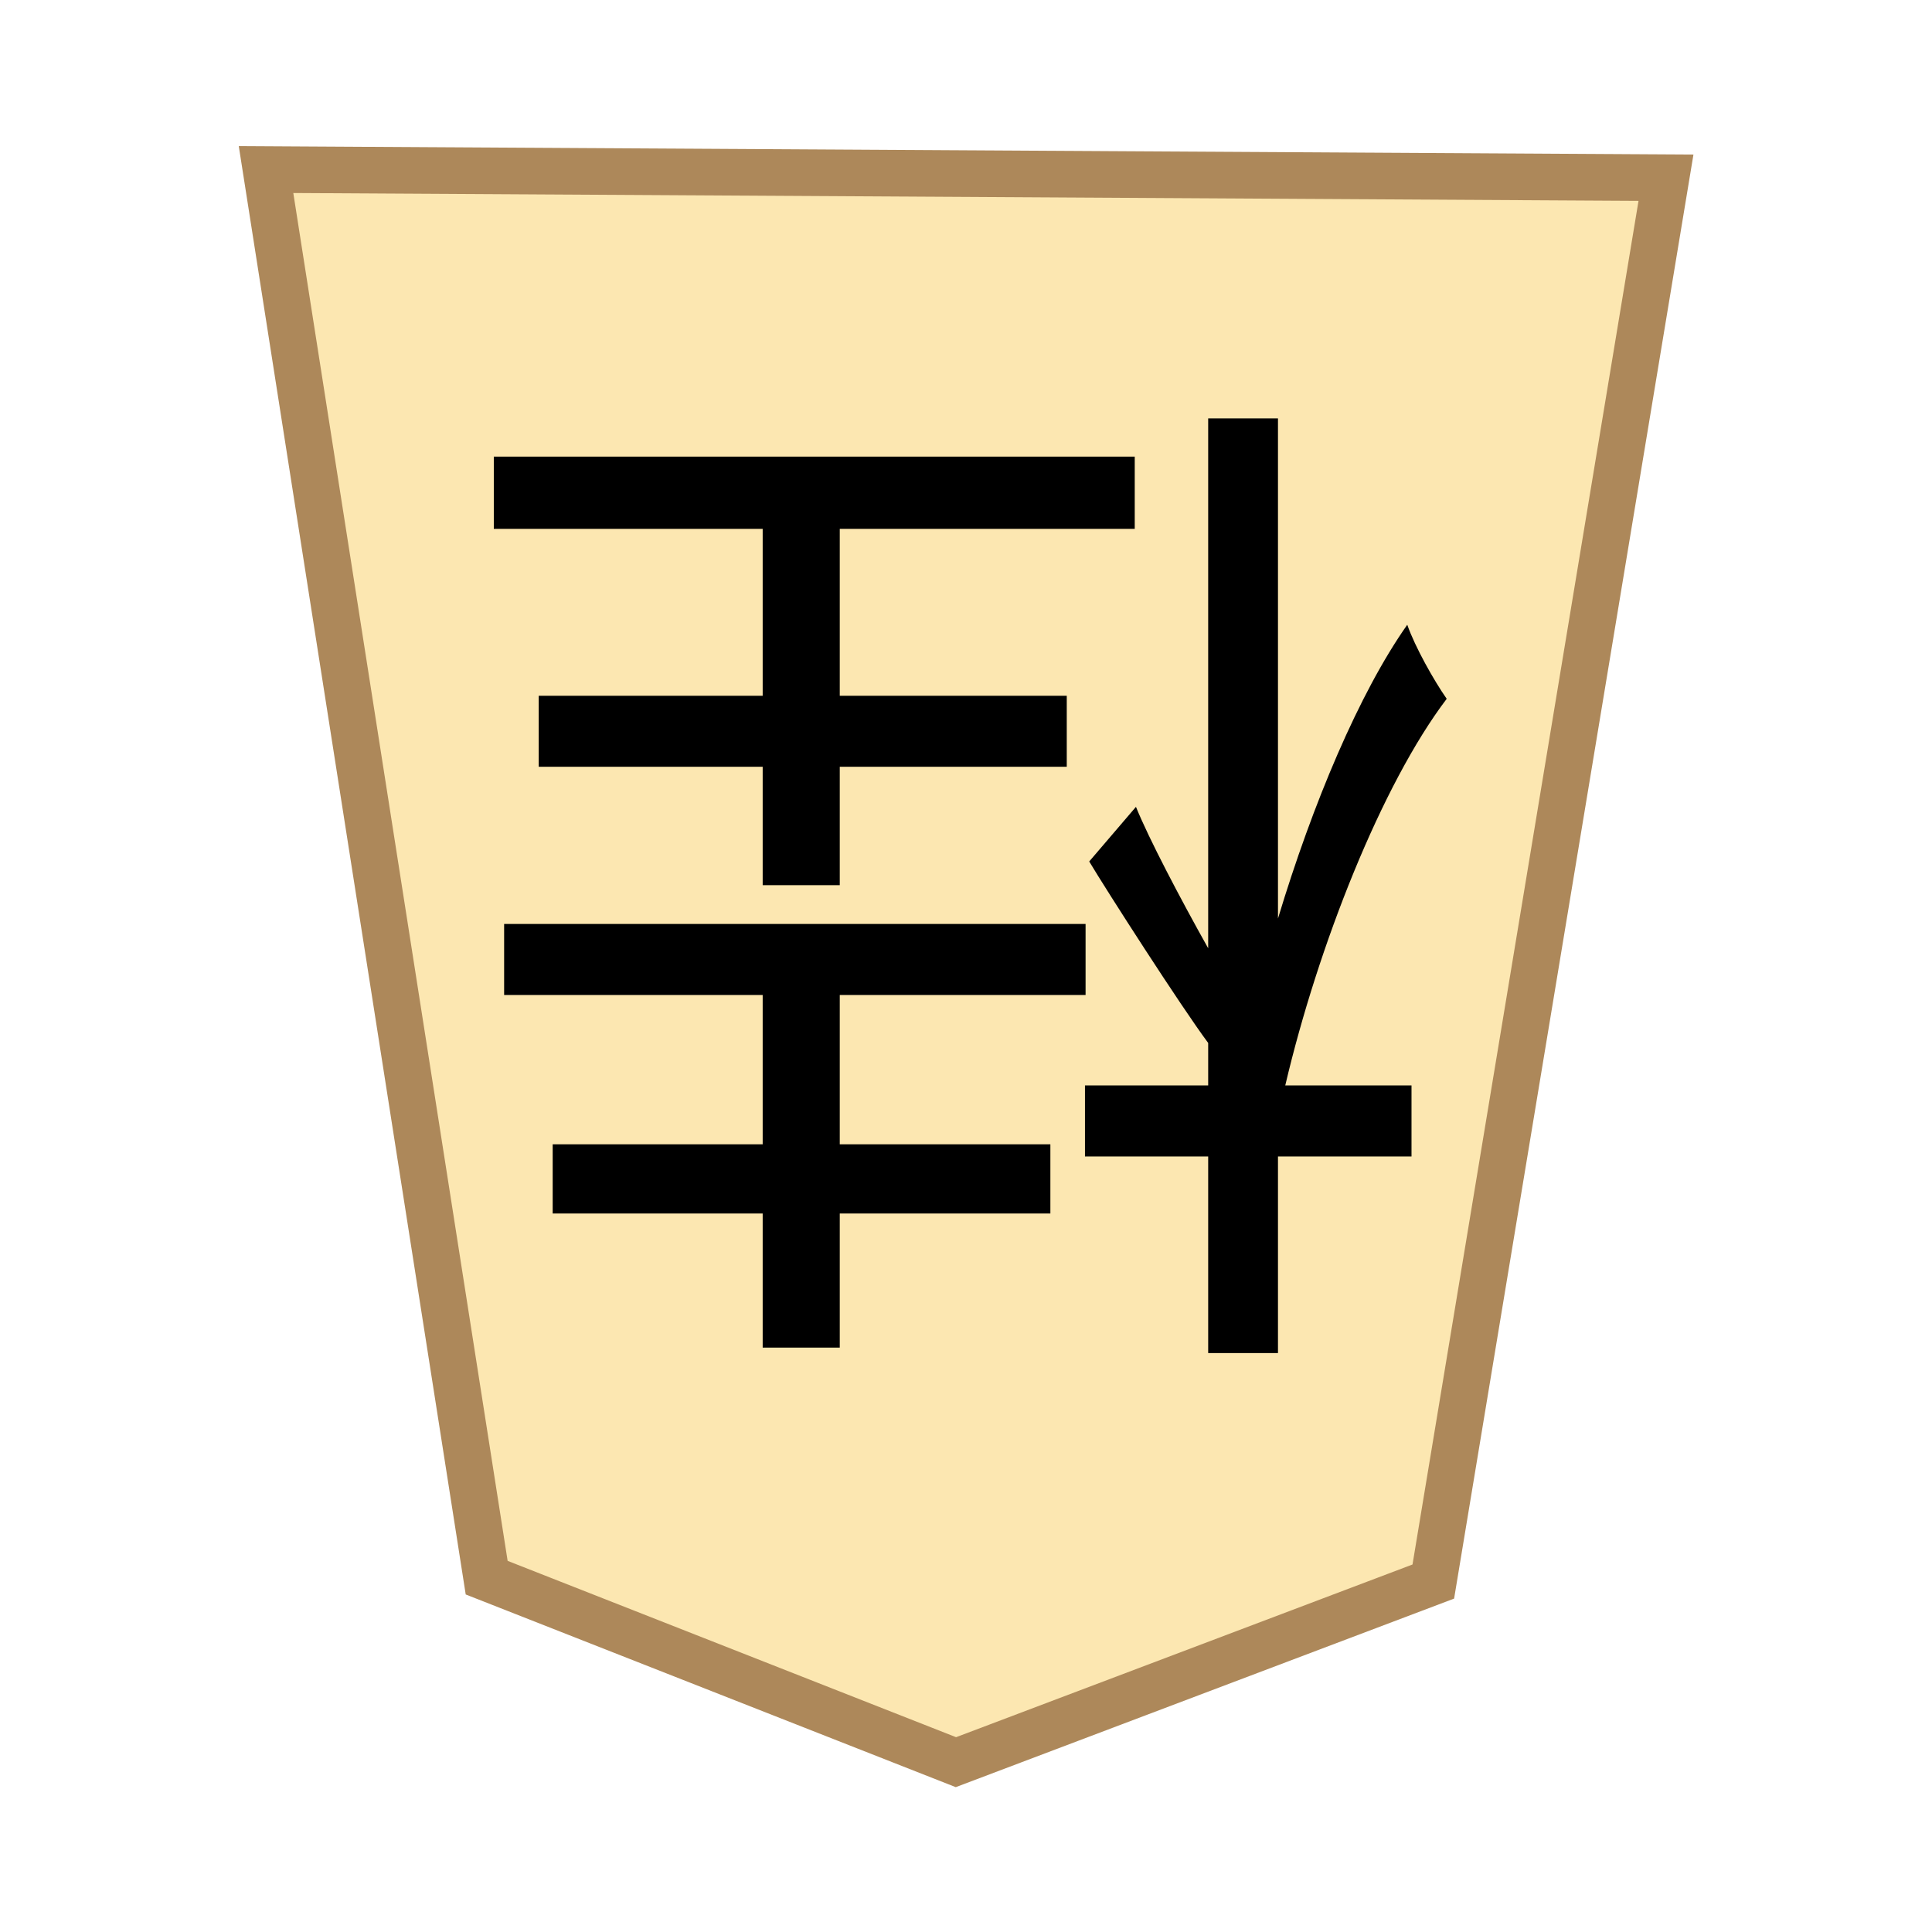
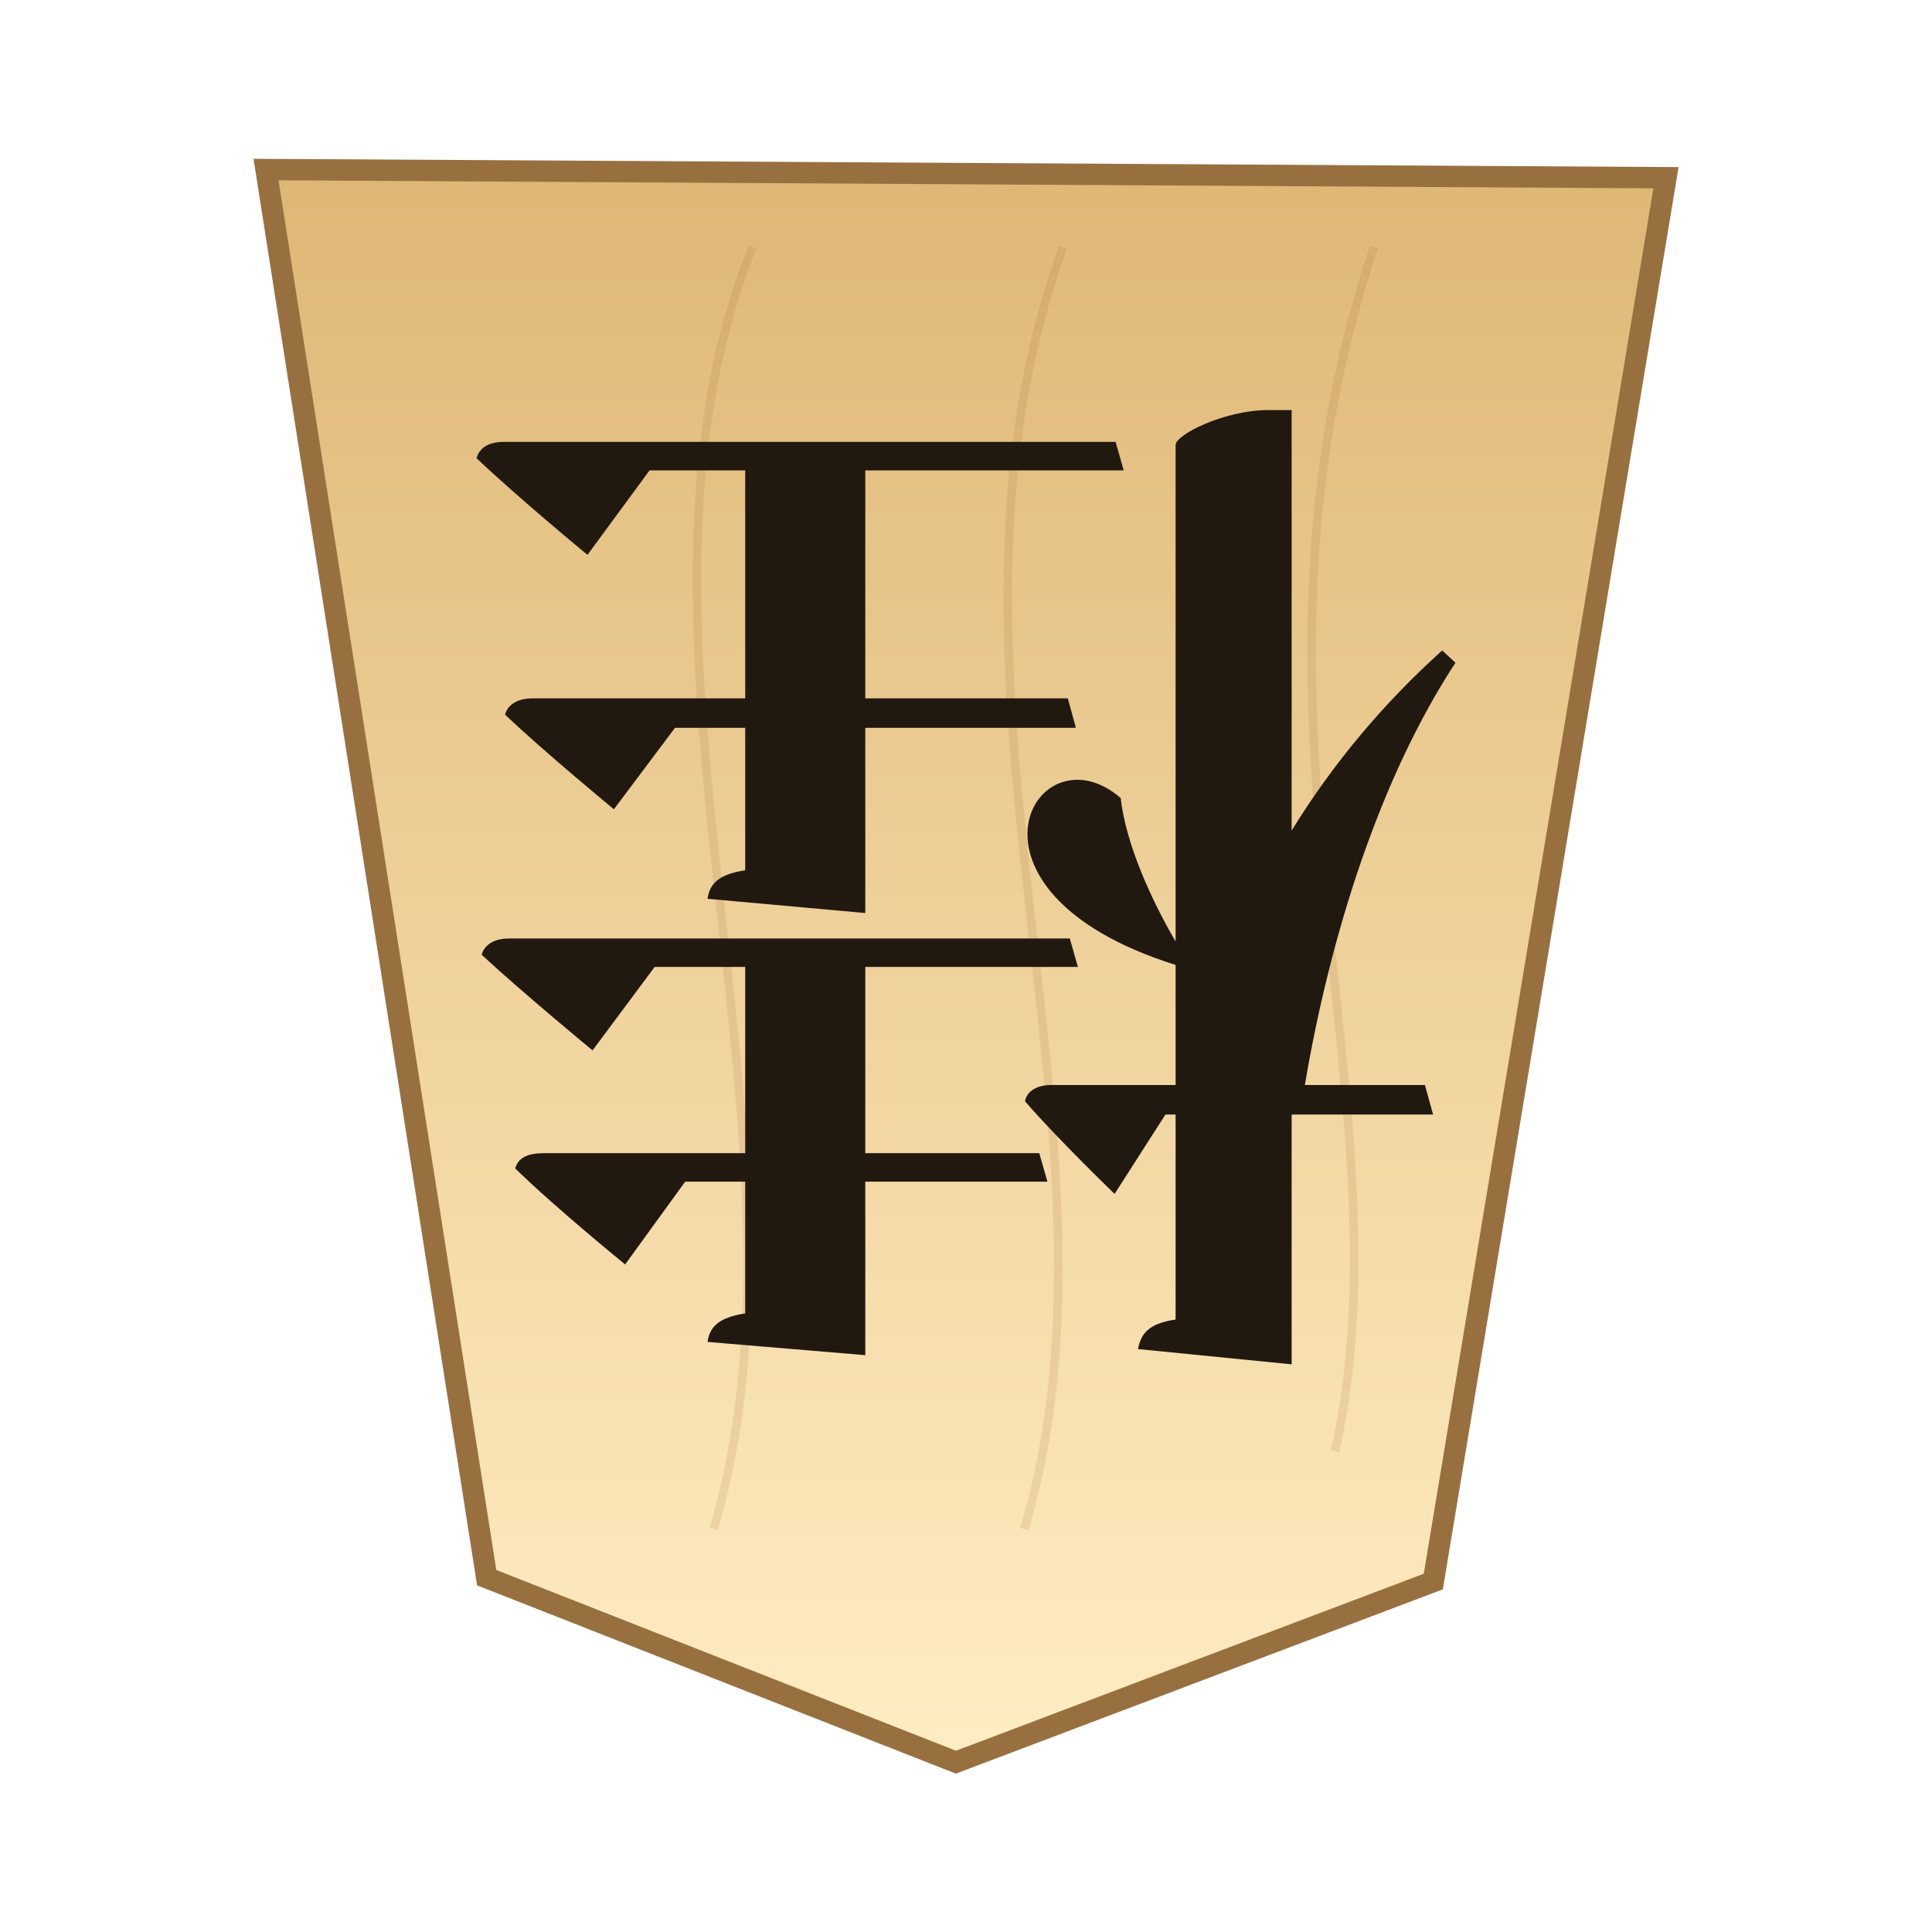
- <svg xmlns="http://www.w3.org/2000/svg" version="1.1" width="45" height="45" id="svg14">
-   <defs id="defs18" />
-   <g transform="matrix(-0.90476,0,0,-0.90476,42.85734,42.85393)" id="g1">
-     <polygon points="4.48,42.79 40.52,43 34.84,6.75 22.76,2 10.47,6.65 " fill="#fce7b1" stroke="#ad885a" stroke-width="1.2" id="polygon1" />
-     <text x="22.61" y="34.53" text-anchor="middle" font-size="26.19px" fill="#000000" font-family="serif" id="text1">桂</text>
+ <svg xmlns="http://www.w3.org/2000/svg" width="45" height="45" viewBox="0 0 45 45">
+   <defs>
+     <linearGradient id="surface" x1="0%" y1="0%" x2="0%" y2="100%">
+       <stop offset="0%" stop-color="#ffedc3" />
+       <stop offset="100%" stop-color="#dfb775" />
+     </linearGradient>
+   </defs>
+   <g transform="matrix(-0.90476,0,0,-0.90476,42.85734,42.85393)">
+     <polygon points="4.48,42.79 40.52,43 34.84,6.75 22.76,2 10.47,6.65 " fill="url(#surface)" stroke="#987040" stroke-width="0.55" />
+     <path d="M13 10C11 19 16 29 12 41M21 8C18 18 24 30 20 41M29 8C26 18 32 31 28 41" fill="none" stroke="#996126" stroke-opacity="0.14" stroke-width="0.22" />
+     <path fill="#211810" fill-rule="nonzero" d="M14.117 12.242L14.117 18.673L10.476 18.673L10.686 19.433L13.777 19.433C13.122 23.310 11.838 27.344 9.900 30.304L10.241 30.619C11.760 29.256 13.070 27.685 14.117 25.982L14.117 36.808L14.720 36.808C15.846 36.808 17.104 36.174 17.104 35.910L17.104 23.127C17.732 24.201 18.387 25.641 18.518 26.820C20.693 28.706 23.181 24.436 17.104 22.524L17.104 19.433L20.300 19.433C20.640 19.433 20.928 19.302 20.981 19.014C20.169 18.071 18.675 16.629 18.675 16.629L17.366 18.673L17.104 18.673L17.104 13.395C17.811 13.290 17.994 13.028 18.073 12.635L14.117 12.242M25.093 12.478L25.093 16.944L20.404 16.944L20.614 17.678L25.093 17.678L25.093 22.472L19.619 22.472L19.828 23.205L34.262 23.205C34.602 23.205 34.890 23.074 34.969 22.786C33.895 21.791 32.114 20.324 32.114 20.324L30.516 22.472L28.184 22.472L28.184 17.678L33.371 17.678C33.764 17.678 34.026 17.573 34.105 17.285C33.057 16.261 31.275 14.814 31.275 14.814L29.730 16.944L28.184 16.944L28.184 13.552C28.892 13.447 29.101 13.185 29.154 12.819L25.093 12.478M25.093 23.860L25.093 28.628L19.671 28.628L19.880 29.387L25.093 29.387L25.093 35.255L18.440 35.255L18.649 35.989L34.393 35.989C34.759 35.989 35.021 35.858 35.100 35.569C34.026 34.548 32.245 33.081 32.245 33.081L30.647 35.255L28.184 35.255L28.184 29.387L33.659 29.387C34.000 29.387 34.288 29.256 34.367 28.968C33.319 27.973 31.564 26.532 31.564 26.532L29.992 28.628L28.184 28.628L28.184 24.960C28.892 24.856 29.101 24.594 29.154 24.227L25.093 23.860" />
  </g>
</svg>
